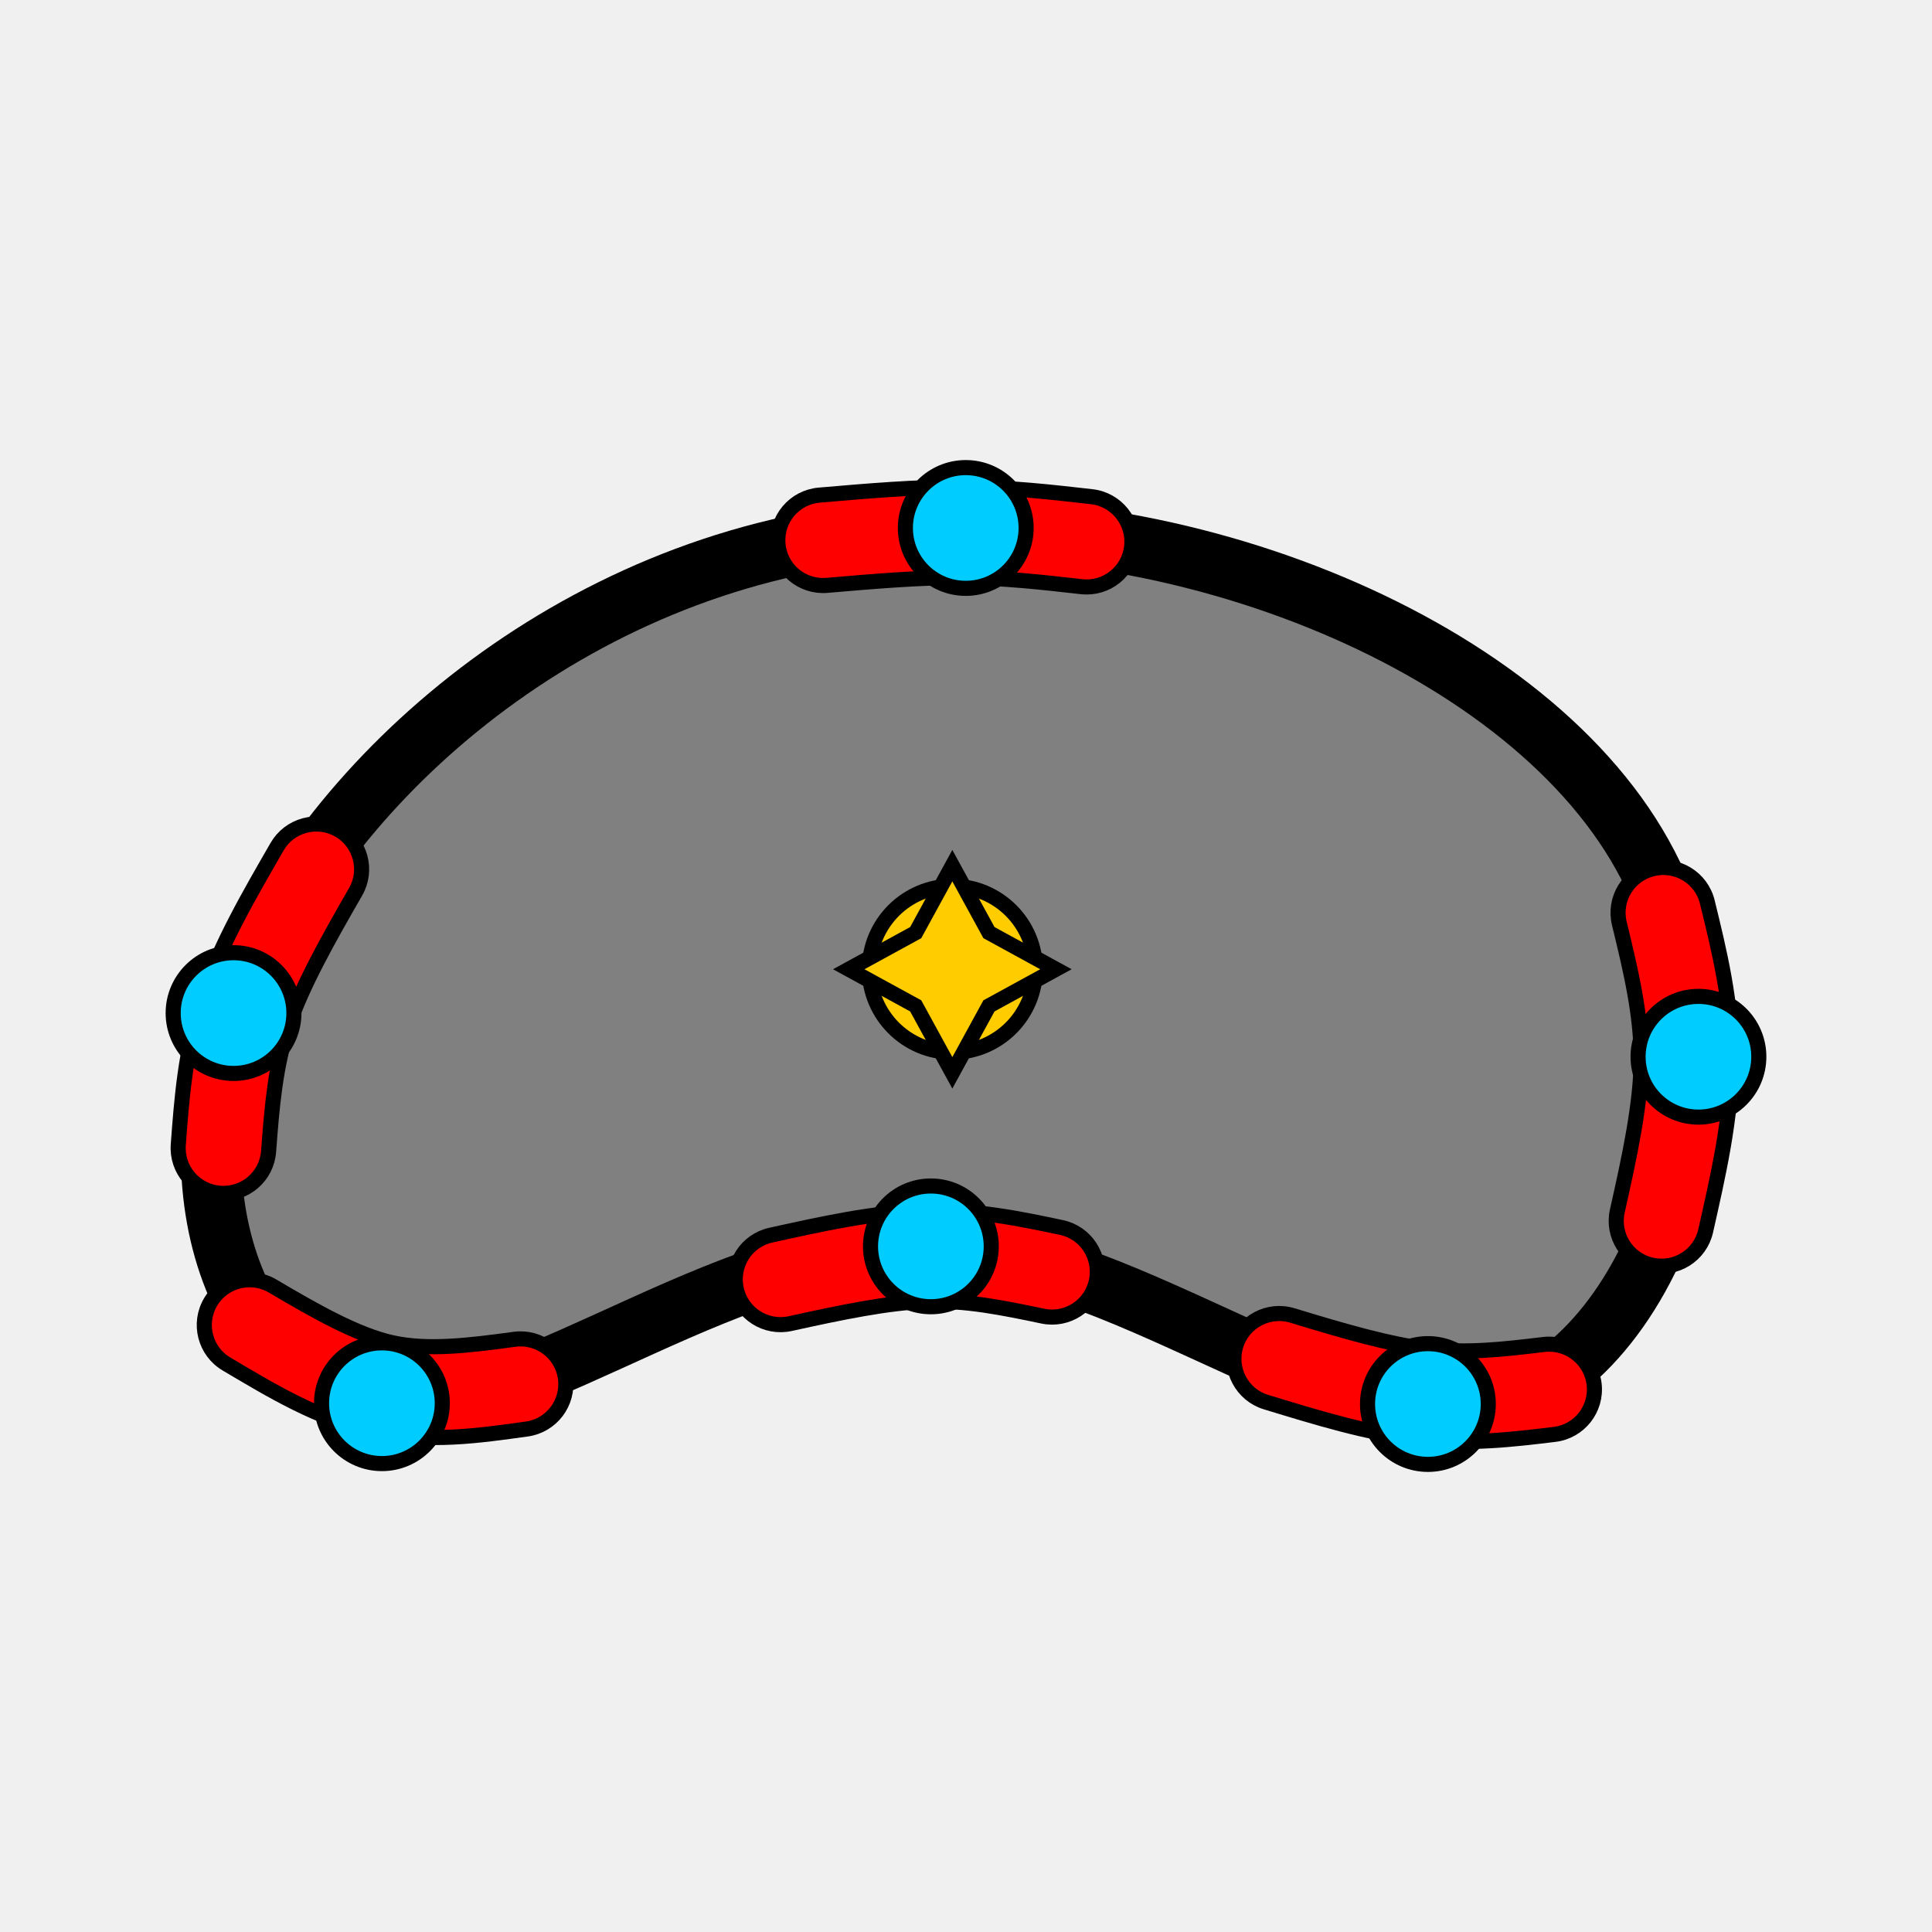
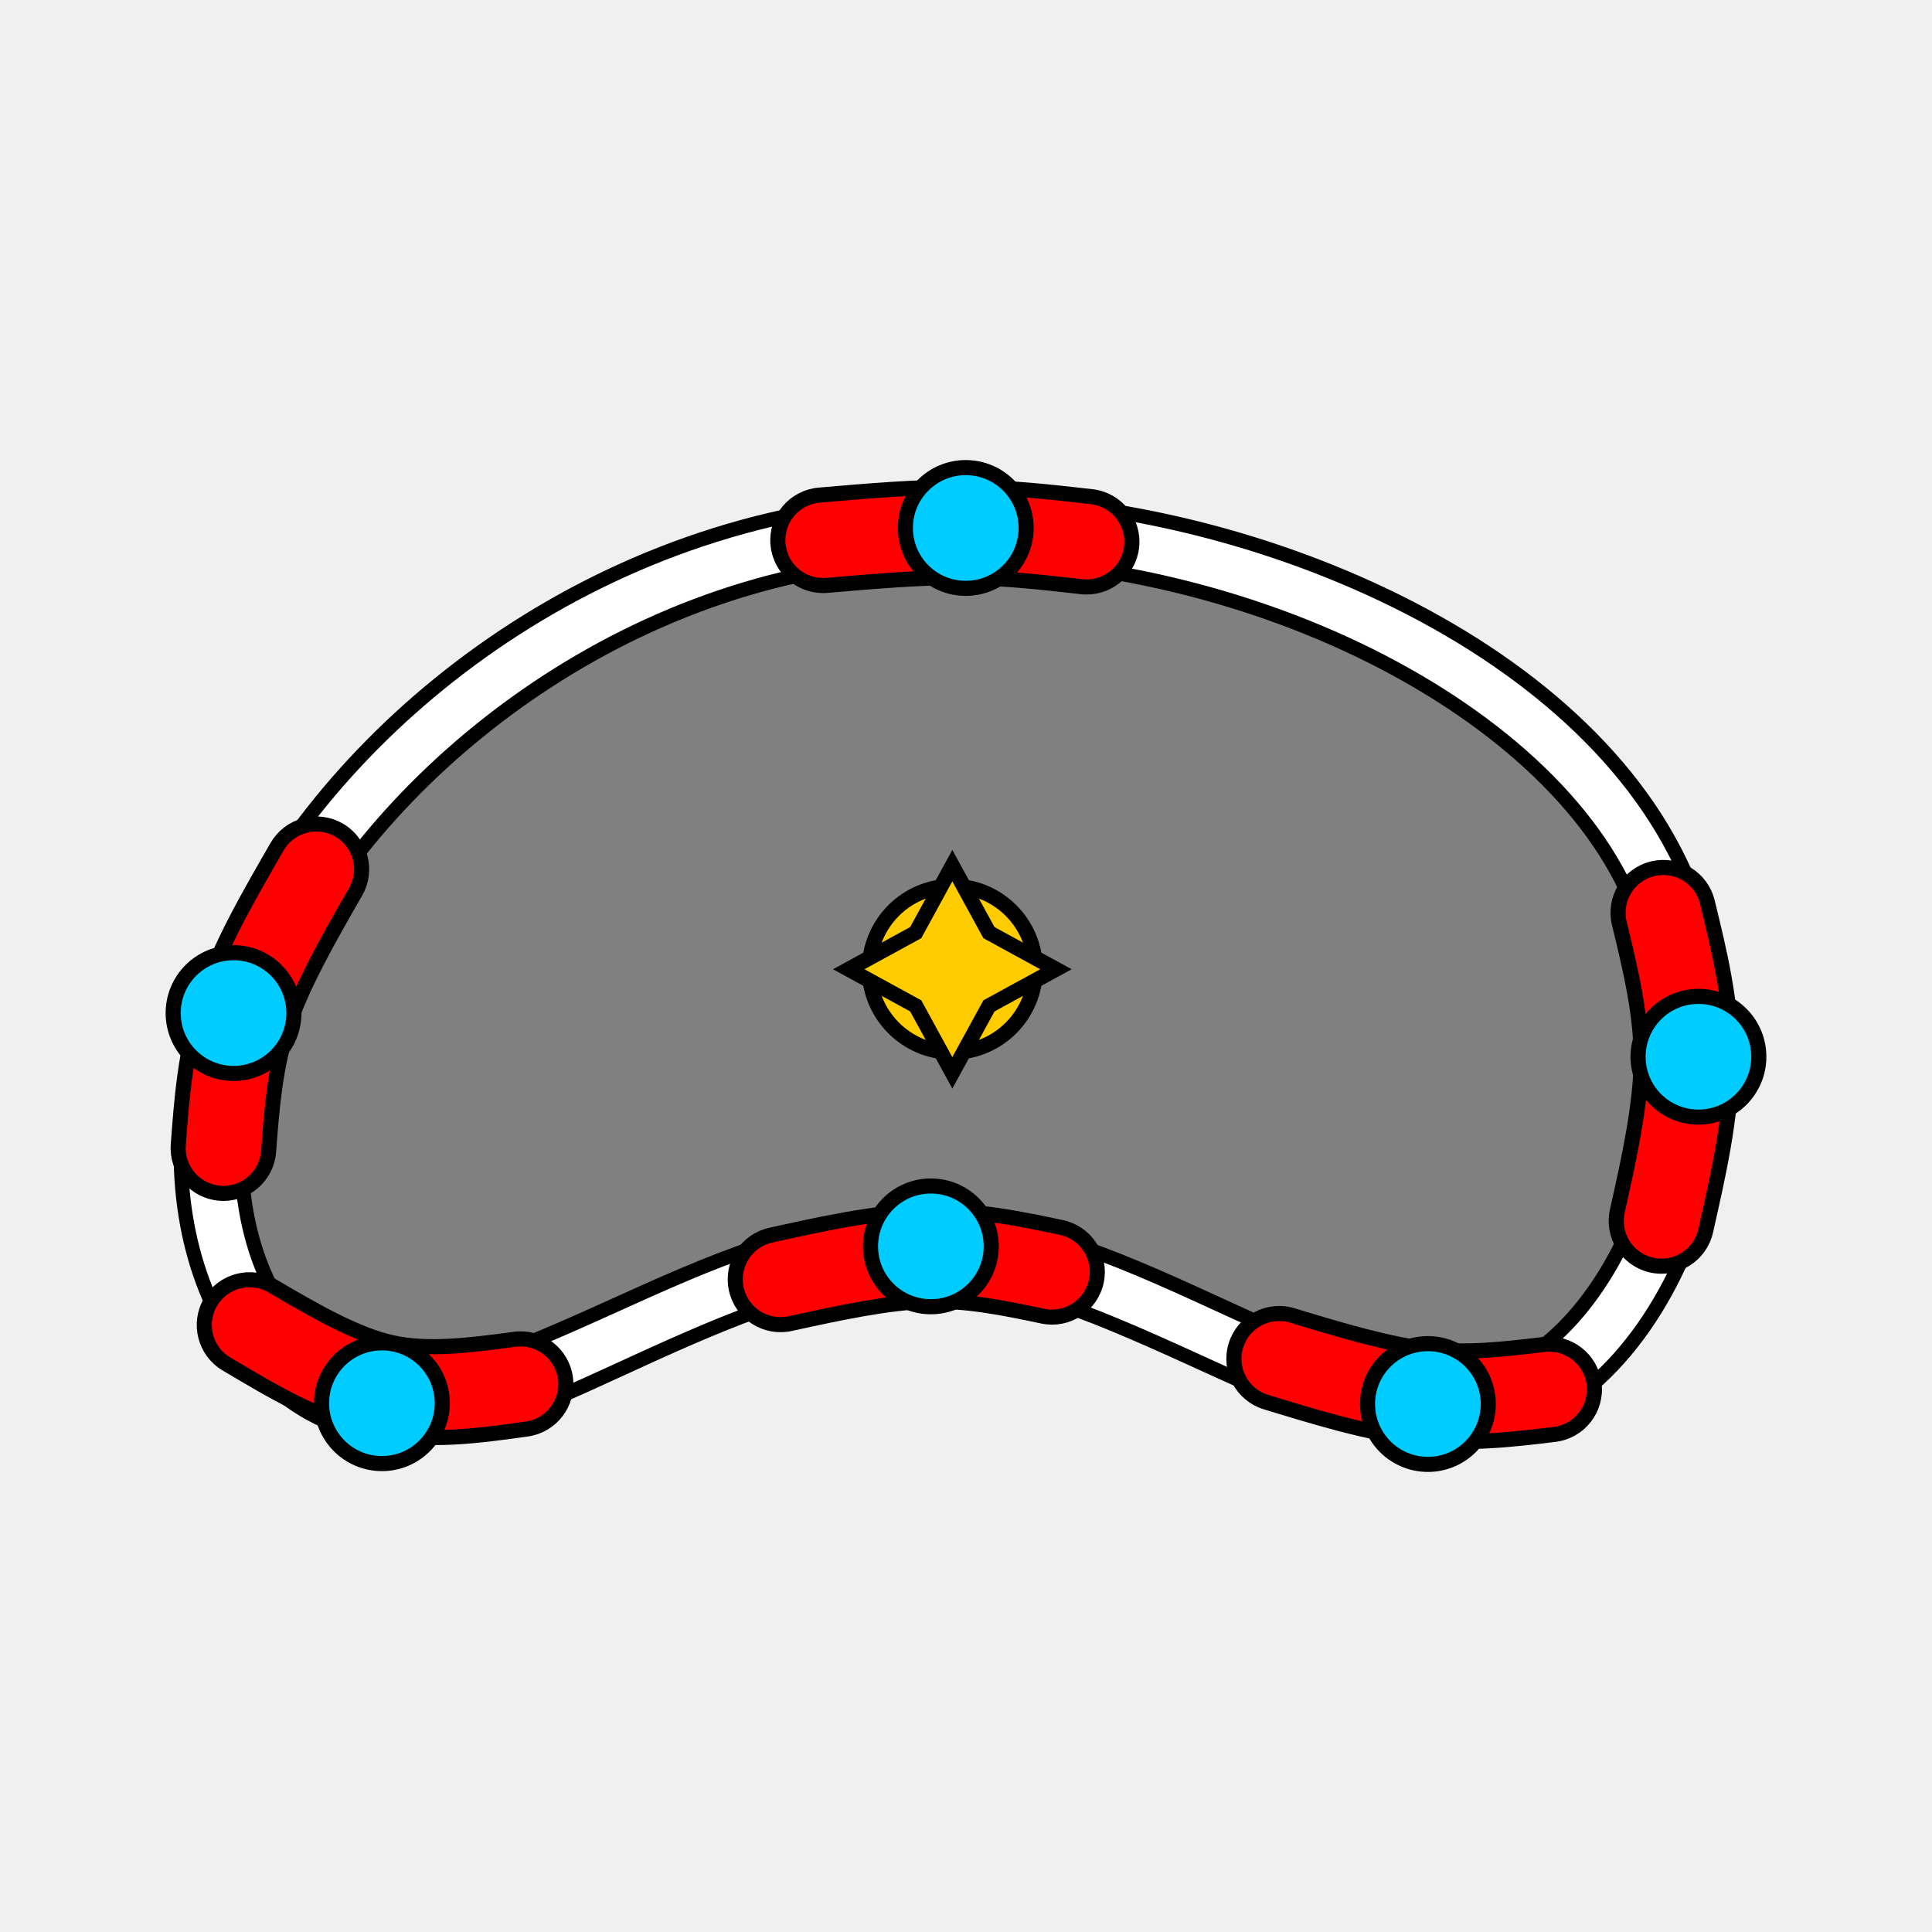
<svg xmlns="http://www.w3.org/2000/svg" width="512" height="512" viewBox="0 0 135.467 135.467" version="1.1" id="svg3757">
  <defs id="defs3754">
    </defs>
  <g id="layer1">
-     <path style="fill:#808080;fill-opacity:1;stroke:#000000;stroke-width:4.233;stroke-linecap:butt;stroke-linejoin:miter;stroke-miterlimit:4;stroke-dasharray:none;stroke-opacity:1" d="m 27.509,98.624 c 9.995,0.525 23.965,-11.842 38.196,-11.193 14.231,0.649 28.722,14.314 39.674,10.858 C 116.332,94.832 123.745,74.256 114.739,59.213 105.734,44.17 80.31,34.662 59.363,37.592 38.415,40.523 21.944,55.892 16.719,70.287 c -5.225,14.394 0.795,27.812 10.79,28.337 z" id="path3794" />
+     <g id="path3794">
+       <path style="color:#000000;fill:#808080;stroke-width:4.233;-inkscape-stroke:none" d="m 27.509,98.624 c 9.995,0.525 23.965,-11.842 38.196,-11.193 14.231,0.649 28.722,14.314 39.674,10.858 C 116.332,94.832 123.745,74.256 114.739,59.213 105.734,44.17 80.31,34.662 59.363,37.592 38.415,40.523 21.944,55.892 16.719,70.287 c -5.225,14.394 0.795,27.812 10.79,28.337 z" id="path902" />
+       <path style="color:#000000;fill:#ffffff;-inkscape-stroke:none;stroke:#000000;stroke-opacity:1" d="m 67.395,34.943 c -2.811,-0.008 -5.601,0.171 -8.326,0.553 -21.803,3.05 -38.791,18.787 -44.338,34.068 -2.774,7.641 -2.614,15.102 -0.287,20.883 2.327,5.781 7.036,9.98 12.955,10.291 5.919,0.311 12.013,-2.902 18.492,-5.828 6.479,-2.926 13.246,-5.66 19.719,-5.365 6.473,0.295 13.467,3.695 20.289,6.783 6.822,3.089 13.622,6.028 20.117,3.979 6.495,-2.05 11.332,-8.692 13.566,-16.639 C 121.816,75.722 121.407,66.231 116.555,58.125 111.702,50.019 102.711,43.702 92.291,39.688 84.476,36.677 75.829,34.967 67.395,34.943 Z m -0.014,4.24 c 7.871,0.03 16.052,1.629 23.387,4.455 9.78,3.768 18.003,9.725 22.156,16.662 4.153,6.937 4.541,15.256 2.582,22.223 -1.959,6.966 -6.307,12.34 -10.764,13.746 -4.457,1.406 -10.379,-0.757 -17.098,-3.799 -6.719,-3.042 -14.084,-6.801 -21.842,-7.154 -7.758,-0.354 -15.092,2.772 -21.654,5.736 -6.563,2.964 -12.451,5.671 -16.527,5.457 -4.077,-0.214 -7.375,-2.986 -9.25,-7.645 -1.875,-4.658 -2.114,-11.102 0.338,-17.855 4.903,-13.508 20.855,-28.509 40.947,-31.32 2.512,-0.351 5.101,-0.516 7.725,-0.506 z" id="path904" />
+     </g>
    <path style="color:#000000;fill:#ff0000;fill-opacity:1;stroke:#000000;stroke-width:1.058;stroke-linecap:round;stroke-miterlimit:4;stroke-dasharray:none;stroke-opacity:1" d="m 67.48,34.149 c -3.289,-0.018 -6.703,0.282 -10.037,0.568 a 3.175,3.175 0 0 0 -2.893,3.436 3.175,3.175 0 0 0 3.436,2.891 c 3.334,-0.287 6.589,-0.561 9.459,-0.545 2.87,0.016 5.563,0.317 8.387,0.637 a 3.175,3.175 0 0 0 3.514,-2.797 3.175,3.175 0 0 0 -2.799,-3.512 C 73.722,34.506 70.768,34.167 67.48,34.149 Z" id="path4192" />
    <path style="color:#000000;fill:#ff0000;fill-opacity:1;stroke:#000000;stroke-width:1.058;stroke-linecap:round;stroke-miterlimit:4;stroke-dasharray:none;stroke-opacity:1" d="m 115.878,60.916 a 3.175,3.175 0 0 0 -2.334,3.836 c 0.82,3.365 1.548,6.455 1.529,9.562 -0.018,3.107 -0.807,6.761 -1.67,10.598 a 3.175,3.175 0 0 0 2.4,3.793 3.175,3.175 0 0 0 3.795,-2.4 c 0.863,-3.837 1.802,-7.858 1.826,-11.953 0.024,-4.095 -0.89,-7.738 -1.711,-11.104 a 3.175,3.175 0 0 0 -3.836,-2.332 z" id="path4196" />
    <path style="color:#000000;fill:#ff0000;fill-opacity:1;stroke:#000000;stroke-width:1.058;stroke-linecap:round;stroke-miterlimit:4;stroke-dasharray:none;stroke-opacity:1" d="m 90.616,92.238 a 3.175,3.175 0 0 0 -3.961,2.113 3.175,3.175 0 0 0 2.115,3.961 c 3.476,1.057 7.081,2.183 10.672,2.59 3.591,0.407 6.727,0.015 9.561,-0.326 a 3.175,3.175 0 0 0 2.771,-3.533 3.175,3.175 0 0 0 -3.531,-2.771 c -2.834,0.341 -5.367,0.629 -8.086,0.32 -2.719,-0.308 -6.065,-1.297 -9.541,-2.354 z" id="path4200" />
    <path style="color:#000000;fill:#ff0000;fill-opacity:1;stroke:#000000;stroke-width:1.058;stroke-linecap:round;stroke-miterlimit:4;stroke-dasharray:none;stroke-opacity:1" d="m 64.841,84.901 c -3.622,0.101 -7.279,0.934 -10.793,1.705 a 3.175,3.175 0 0 0 -2.42,3.781 3.175,3.175 0 0 0 3.783,2.42 c 3.514,-0.772 6.883,-1.483 9.607,-1.559 2.724,-0.076 5.264,0.441 8.096,1.035 a 3.175,3.175 0 0 0 3.76,-2.455 3.175,3.175 0 0 0 -2.455,-3.76 c -2.832,-0.594 -5.956,-1.269 -9.578,-1.168 z" id="path4204" />
    <path style="color:#000000;fill:#ff0000;fill-opacity:1;stroke:#000000;stroke-width:1.058;stroke-linecap:round;stroke-miterlimit:4;stroke-dasharray:none;stroke-opacity:1" d="m 19.114,90.174 a 3.175,3.175 0 0 0 -4.348,1.119 3.175,3.175 0 0 0 1.117,4.348 c 3.093,1.828 6.406,3.867 10.291,4.715 3.885,0.848 7.518,0.289 10.758,-0.156 a 3.175,3.175 0 0 0 2.713,-3.578 3.175,3.175 0 0 0 -3.578,-2.713 c -3.24,0.445 -6.091,0.778 -8.539,0.244 -2.448,-0.534 -5.321,-2.151 -8.414,-3.979 z" id="path4208" />
    <path style="color:#000000;fill:#ff0000;fill-opacity:1;stroke:#000000;stroke-width:1.058;stroke-linecap:round;stroke-miterlimit:4;stroke-dasharray:none;stroke-opacity:1" d="m 21.355,57.887 a 3.175,3.175 0 0 0 -1.926,1.48 c -1.935,3.361 -3.981,6.85 -5.217,10.561 -1.236,3.711 -1.475,7.182 -1.711,10.338 a 3.175,3.175 0 0 0 2.93,3.402 3.175,3.175 0 0 0 3.402,-2.928 c 0.236,-3.156 0.469,-5.998 1.404,-8.805 0.935,-2.806 2.76,-6.039 4.695,-9.4 a 3.175,3.175 0 0 0 -1.168,-4.336 3.175,3.175 0 0 0 -2.41,-0.312 z" id="path4212" />
    <circle style="fill:#00ccff;fill-opacity:1;stroke:#000000;stroke-width:1.058;stroke-miterlimit:4;stroke-dasharray:none;stroke-opacity:1" id="path2604" cx="26.779" cy="98.39" r="4.233" />
    <circle style="fill:#00ccff;fill-opacity:1;stroke:#000000;stroke-width:1.058;stroke-miterlimit:4;stroke-dasharray:none;stroke-opacity:1" id="path2604-7" cx="100.121" cy="98.446" r="4.233" />
    <circle style="fill:#00ccff;fill-opacity:1;stroke:#000000;stroke-width:1.058;stroke-miterlimit:4;stroke-dasharray:none;stroke-opacity:1" id="path2604-5" cx="65.271" cy="87.392" r="4.233" />
    <circle style="fill:#00ccff;fill-opacity:1;stroke:#000000;stroke-width:1.058;stroke-miterlimit:4;stroke-dasharray:none;stroke-opacity:1" id="path2604-3" cx="16.376" cy="71.034" r="4.233" />
    <circle style="fill:#00ccff;fill-opacity:1;stroke:#000000;stroke-width:1.058;stroke-miterlimit:4;stroke-dasharray:none;stroke-opacity:1" id="path2604-56" cx="119.091" cy="74.096" r="4.233" />
    <circle style="fill:#00ccff;fill-opacity:1;stroke:#000000;stroke-width:1.058;stroke-miterlimit:4;stroke-dasharray:none;stroke-opacity:1" id="path2604-2" cx="67.716" cy="37.02" r="4.233" />
    <ellipse style="fill:#ffcc00;fill-opacity:1;stroke:#000000;stroke-width:1.058;stroke-linecap:round;stroke-miterlimit:4;stroke-dasharray:none;stroke-opacity:1" id="path4570" cx="66.775" cy="67.961" rx="5.821" ry="5.821" />
    <path style="fill:#ffcc00;fill-opacity:1;stroke:#000000;stroke-width:4;stroke-linecap:round;stroke-miterlimit:4;stroke-dasharray:none;stroke-opacity:1" id="path4947" d="m 279.831,256.861 -17.747,9.706 -9.706,17.747 -9.706,-17.747 -17.747,-9.706 17.747,-9.706 9.706,-17.747 9.706,17.747 z" transform="scale(0.2645833)" />
  </g>
</svg>
